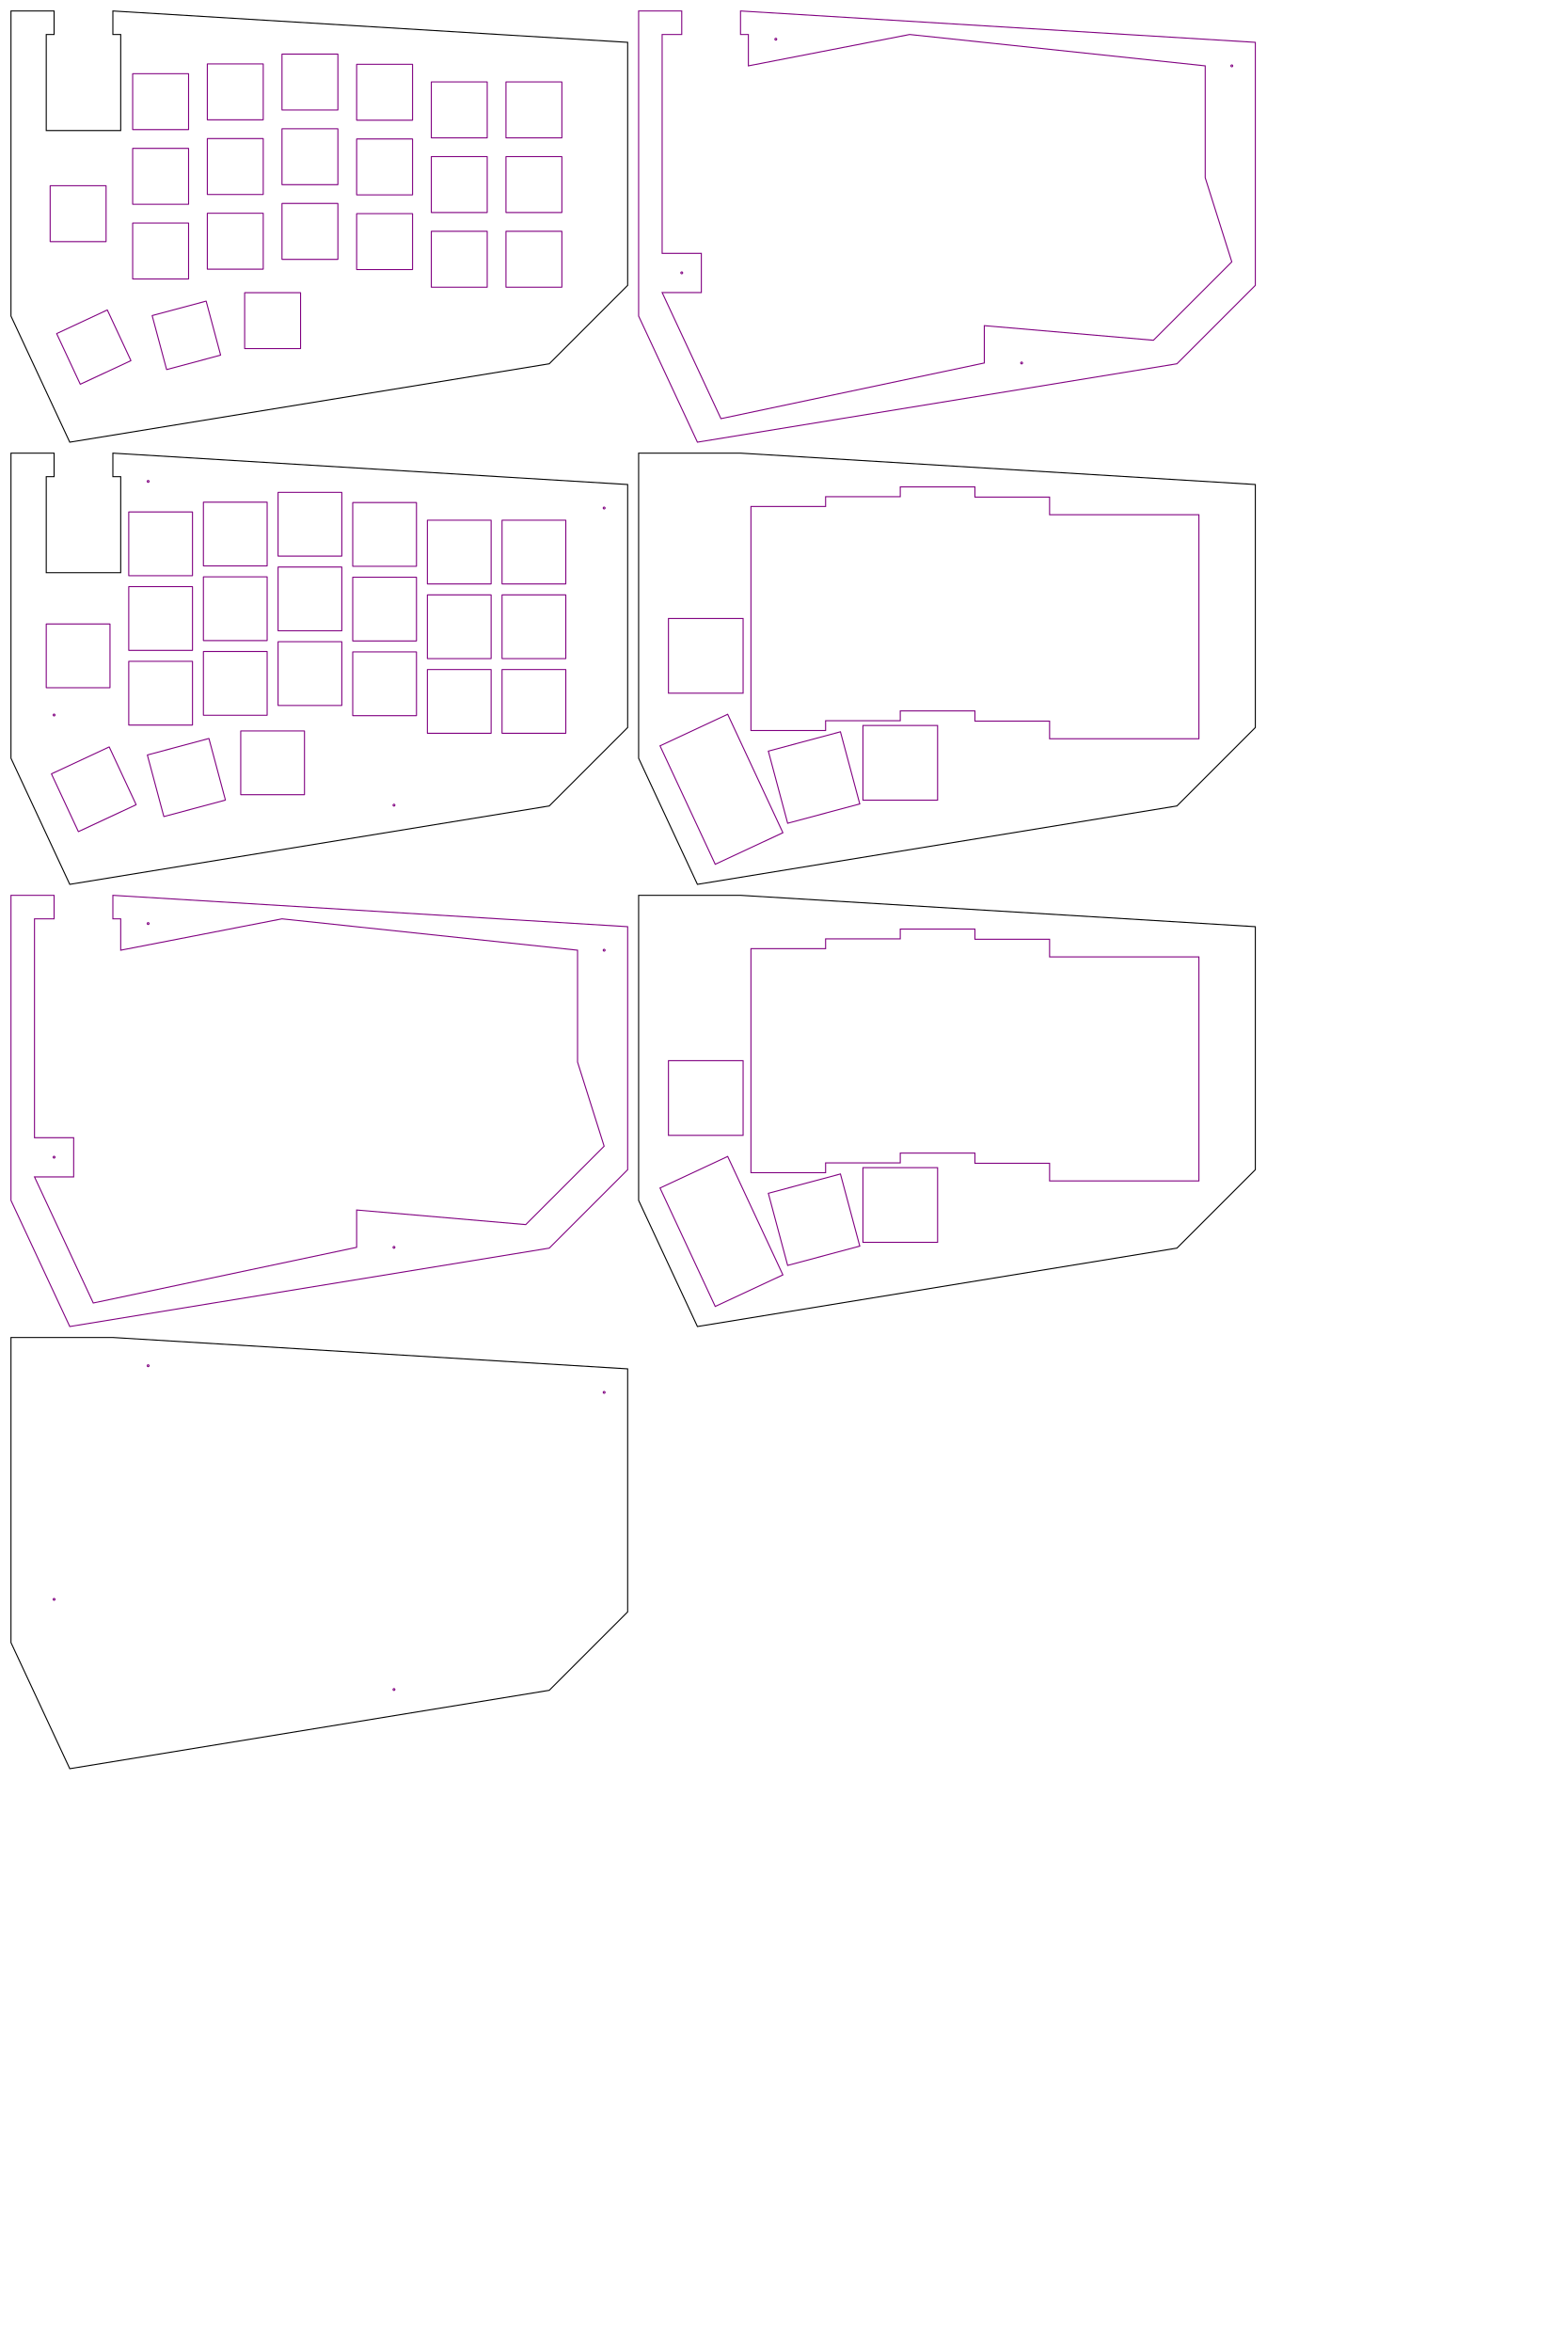
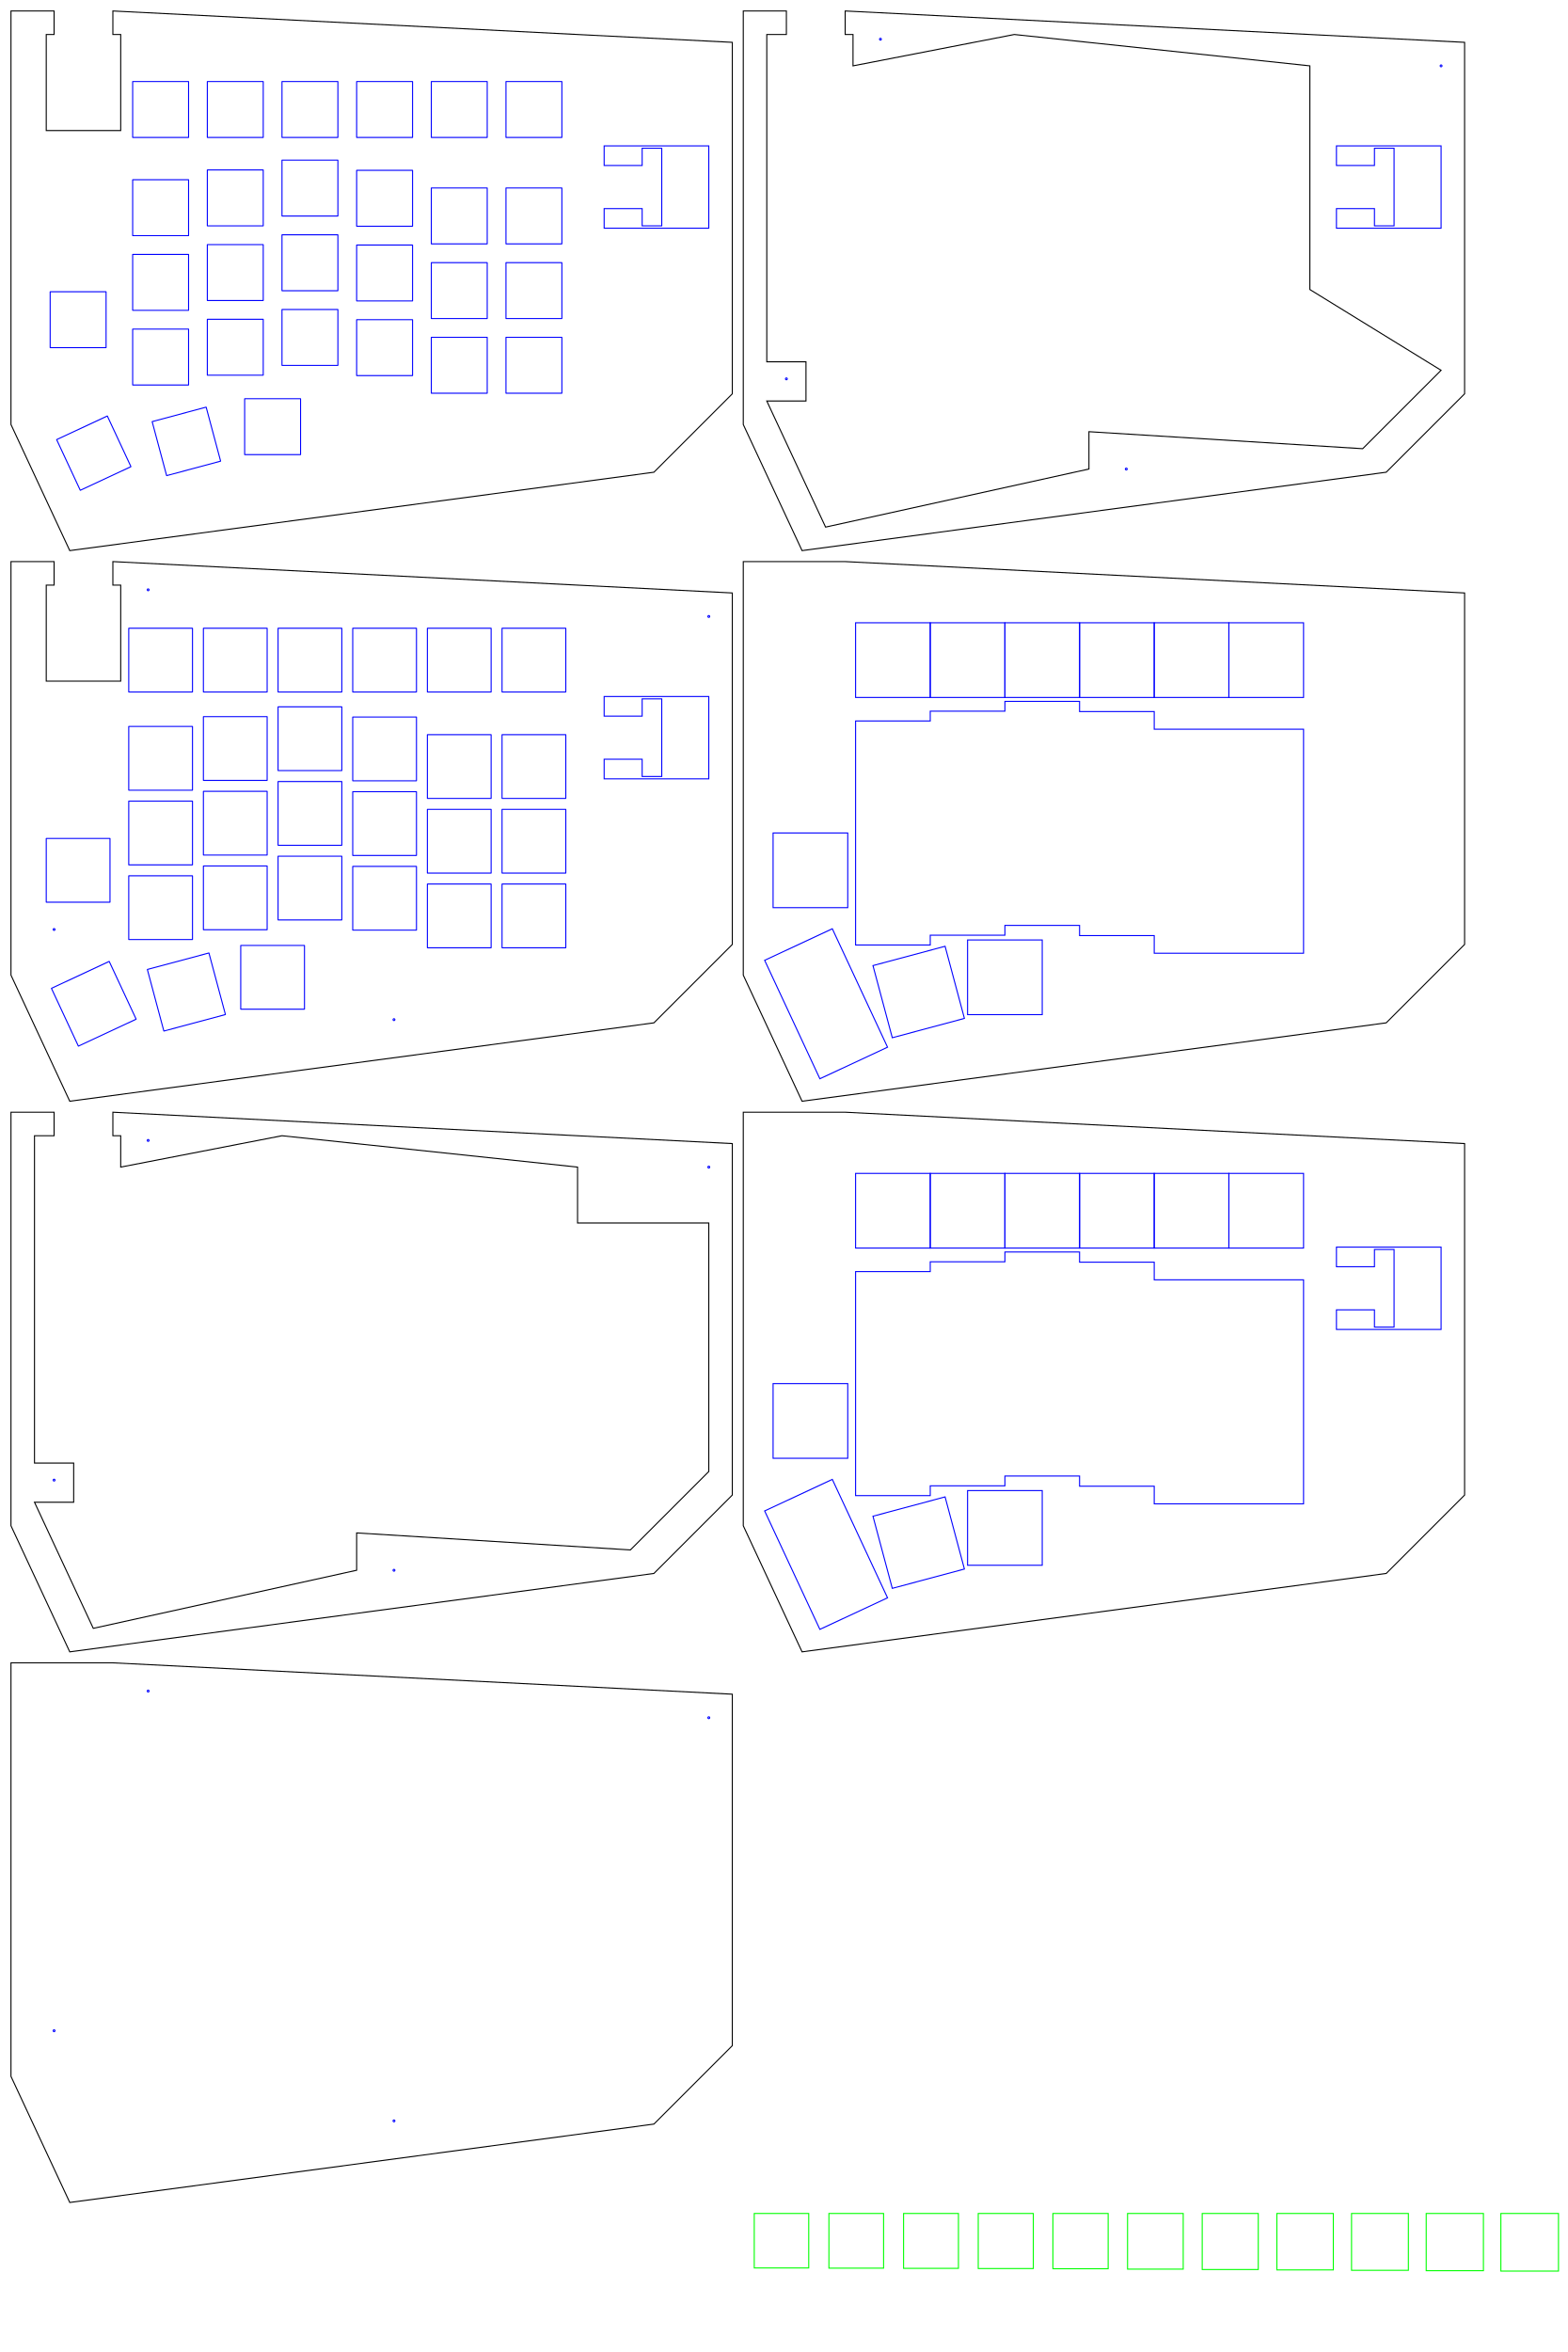
<svg xmlns="http://www.w3.org/2000/svg" baseProfile="full" height="600mm" version="1.1" width="400mm">
  <defs />
-   <rect fill="none" height="14.265mm" rx="0.01mm" ry="0.01mm" stroke="purple" width="14.265mm" x="33.85mm" y="18.8mm" />
-   <rect fill="none" height="14.265mm" rx="0.01mm" ry="0.01mm" stroke="purple" width="14.265mm" x="33.85mm" y="37.85mm" />
-   <rect fill="none" height="14.265mm" rx="0.01mm" ry="0.01mm" stroke="purple" width="14.265mm" x="33.85mm" y="56.9mm" />
-   <rect fill="none" height="14.265mm" rx="0.01mm" ry="0.01mm" stroke="purple" width="14.265mm" x="52.9mm" y="16.3mm" />
-   <rect fill="none" height="14.265mm" rx="0.01mm" ry="0.01mm" stroke="purple" width="14.265mm" x="52.9mm" y="35.35mm" />
-   <rect fill="none" height="14.265mm" rx="0.01mm" ry="0.01mm" stroke="purple" width="14.265mm" x="52.9mm" y="54.4mm" />
-   <rect fill="none" height="14.265mm" rx="0.01mm" ry="0.01mm" stroke="purple" width="14.265mm" x="71.95mm" y="13.8mm" />
-   <rect fill="none" height="14.265mm" rx="0.01mm" ry="0.01mm" stroke="purple" width="14.265mm" x="71.95mm" y="32.85mm" />
-   <rect fill="none" height="14.265mm" rx="0.01mm" ry="0.01mm" stroke="purple" width="14.265mm" x="71.95mm" y="51.9mm" />
-   <rect fill="none" height="14.265mm" rx="0.01mm" ry="0.01mm" stroke="purple" width="14.265mm" x="91.0mm" y="16.4mm" />
-   <rect fill="none" height="14.265mm" rx="0.01mm" ry="0.01mm" stroke="purple" width="14.265mm" x="91.0mm" y="35.45mm" />
-   <rect fill="none" height="14.265mm" rx="0.01mm" ry="0.01mm" stroke="purple" width="14.265mm" x="91.0mm" y="54.5mm" />
-   <rect fill="none" height="14.265mm" rx="0.01mm" ry="0.01mm" stroke="purple" width="14.265mm" x="110.05mm" y="20.9mm" />
-   <rect fill="none" height="14.265mm" rx="0.01mm" ry="0.01mm" stroke="purple" width="14.265mm" x="110.05mm" y="39.95mm" />
-   <rect fill="none" height="14.265mm" rx="0.01mm" ry="0.01mm" stroke="purple" width="14.265mm" x="110.05mm" y="59.0mm" />
-   <rect fill="none" height="14.265mm" rx="0.01mm" ry="0.01mm" stroke="purple" width="14.265mm" x="129.1mm" y="20.9mm" />
-   <rect fill="none" height="14.265mm" rx="0.01mm" ry="0.01mm" stroke="purple" width="14.265mm" x="129.1mm" y="39.95mm" />
-   <rect fill="none" height="14.265mm" rx="0.01mm" ry="0.01mm" stroke="purple" width="14.265mm" x="129.1mm" y="59.0mm" />
-   <rect fill="none" height="14.265mm" rx="0.01mm" ry="0.01mm" stroke="purple" transform="rotate(0, 75.33488, 206.0111)" width="14.265mm" x="12.8mm" y="47.375mm" />
-   <rect fill="none" height="14.265mm" rx="0.01mm" ry="0.01mm" stroke="purple" transform="rotate(0, 262.8926, 309.1537)" width="14.265mm" x="62.425mm" y="74.665mm" />
-   <rect fill="none" height="14.265mm" rx="0.01mm" ry="0.01mm" stroke="purple" transform="rotate(-15, 179.7436, 323.3268)" width="14.265mm" x="40.425mm" y="78.415mm" />
-   <rect fill="none" height="14.265mm" rx="0.01mm" ry="0.01mm" stroke="purple" transform="rotate(65, 90.45288, 334.6653)" width="14.265mm" x="16.8mm" y="81.415mm" />
-   <polygon fill="none" points="10.583,10.583 52.157,10.583 52.157,33.26 44.598,33.26 44.598,125.857 116.409,125.857 116.409,33.26 108.85,33.26 108.85,10.583 605.287,40.819 605.287,275.148 529.697,350.738 67.275,426.328 10.583,304.75" stroke="black" />
-   <rect fill="none" height="16.265mm" rx="0.01mm" ry="0.01mm" stroke="purple" width="16.265mm" x="32.85mm" y="130.6mm" />
-   <rect fill="none" height="16.265mm" rx="0.01mm" ry="0.01mm" stroke="purple" width="16.265mm" x="32.85mm" y="149.65mm" />
-   <rect fill="none" height="16.265mm" rx="0.01mm" ry="0.01mm" stroke="purple" width="16.265mm" x="32.85mm" y="168.7mm" />
-   <rect fill="none" height="16.265mm" rx="0.01mm" ry="0.01mm" stroke="purple" width="16.265mm" x="51.9mm" y="128.1mm" />
-   <rect fill="none" height="16.265mm" rx="0.01mm" ry="0.01mm" stroke="purple" width="16.265mm" x="51.9mm" y="147.15mm" />
-   <rect fill="none" height="16.265mm" rx="0.01mm" ry="0.01mm" stroke="purple" width="16.265mm" x="51.9mm" y="166.2mm" />
-   <rect fill="none" height="16.265mm" rx="0.01mm" ry="0.01mm" stroke="purple" width="16.265mm" x="70.95mm" y="125.6mm" />
-   <rect fill="none" height="16.265mm" rx="0.01mm" ry="0.01mm" stroke="purple" width="16.265mm" x="70.95mm" y="144.65mm" />
-   <rect fill="none" height="16.265mm" rx="0.01mm" ry="0.01mm" stroke="purple" width="16.265mm" x="70.95mm" y="163.7mm" />
-   <rect fill="none" height="16.265mm" rx="0.01mm" ry="0.01mm" stroke="purple" width="16.265mm" x="90.0mm" y="128.2mm" />
-   <rect fill="none" height="16.265mm" rx="0.01mm" ry="0.01mm" stroke="purple" width="16.265mm" x="90.0mm" y="147.25mm" />
-   <rect fill="none" height="16.265mm" rx="0.01mm" ry="0.01mm" stroke="purple" width="16.265mm" x="90.0mm" y="166.3mm" />
-   <rect fill="none" height="16.265mm" rx="0.01mm" ry="0.01mm" stroke="purple" width="16.265mm" x="109.05mm" y="132.7mm" />
-   <rect fill="none" height="16.265mm" rx="0.01mm" ry="0.01mm" stroke="purple" width="16.265mm" x="109.05mm" y="151.75mm" />
-   <rect fill="none" height="16.265mm" rx="0.01mm" ry="0.01mm" stroke="purple" width="16.265mm" x="109.05mm" y="170.8mm" />
-   <rect fill="none" height="16.265mm" rx="0.01mm" ry="0.01mm" stroke="purple" width="16.265mm" x="128.1mm" y="132.7mm" />
-   <rect fill="none" height="16.265mm" rx="0.01mm" ry="0.01mm" stroke="purple" width="16.265mm" x="128.1mm" y="151.75mm" />
-   <rect fill="none" height="16.265mm" rx="0.01mm" ry="0.01mm" stroke="purple" width="16.265mm" x="128.1mm" y="170.8mm" />
-   <rect fill="none" height="16.265mm" rx="0.01mm" ry="0.01mm" stroke="purple" transform="rotate(0, 75.33488, 632.3387)" width="16.265mm" x="11.8mm" y="159.175mm" />
-   <rect fill="none" height="16.265mm" rx="0.01mm" ry="0.01mm" stroke="purple" transform="rotate(0, 262.8926, 735.4813)" width="16.265mm" x="61.425mm" y="186.465mm" />
-   <rect fill="none" height="16.265mm" rx="0.01mm" ry="0.01mm" stroke="purple" transform="rotate(-15, 179.7436, 749.6544)" width="16.265mm" x="39.425mm" y="190.215mm" />
-   <rect fill="none" height="16.265mm" rx="0.01mm" ry="0.01mm" stroke="purple" transform="rotate(65, 90.45288, 760.9929)" width="16.265mm" x="15.8mm" y="193.215mm" />
-   <polygon fill="none" points="10.583,436.91 52.157,436.91 52.157,459.587 44.598,459.587 44.598,552.185 116.409,552.185 116.409,459.587 108.85,459.587 108.85,436.91 605.287,467.146 605.287,701.475 529.697,777.065 67.275,852.655 10.583,731.078" stroke="black" />
-   <circle cx="37.8mm" cy="122.8mm" fill="none" r="0.9" stroke="purple" />
-   <circle cx="154.15mm" cy="129.6mm" fill="none" r="0.9" stroke="purple" />
-   <circle cx="100.525mm" cy="205.4mm" fill="none" r="0.9" stroke="purple" />
-   <circle cx="13.8mm" cy="182.4mm" fill="none" r="0.9" stroke="purple" />
-   <polygon fill="none" points="33.26,885.915 52.157,885.915 52.157,863.238 10.583,863.238 10.583,1157.405 67.275,1278.983 529.697,1203.393 605.287,1127.803 605.287,893.474 108.85,863.238 108.85,863.238 108.85,885.915 116.409,885.915 116.409,916.151 271.935,885.915 556.966,916.151 556.966,1023.98 582.61,1105.126 507.02,1180.716 343.935,1166.637 343.935,1202.637 89.952,1256.306 33.26,1134.728 71.055,1134.728 71.055,1096.933 33.26,1096.933" stroke="purple" />
-   <circle cx="37.8mm" cy="235.6mm" fill="none" r="0.9" stroke="purple" />
-   <circle cx="154.15mm" cy="242.4mm" fill="none" r="0.9" stroke="purple" />
-   <circle cx="100.525mm" cy="318.2mm" fill="none" r="0.9" stroke="purple" />
-   <circle cx="13.8mm" cy="295.2mm" fill="none" r="0.9" stroke="purple" />
-   <polygon fill="none" points="638.547,33.26 657.444,33.26 657.444,10.583 615.87,10.583 615.87,304.75 672.562,426.328 1134.984,350.738 1210.574,275.148 1210.574,40.819 714.137,10.583 714.137,10.583 714.137,33.26 721.696,33.26 721.696,63.496 877.222,33.26 1162.253,63.496 1162.253,171.325 1187.897,252.471 1112.307,328.061 949.221,313.982 949.221,349.982 695.239,403.651 638.547,282.073 676.342,282.073 676.342,244.278 638.547,244.278" stroke="purple" />
-   <circle cx="197.95mm" cy="10.0mm" fill="none" r="0.9" stroke="purple" />
-   <circle cx="314.3mm" cy="16.8mm" fill="none" r="0.9" stroke="purple" />
-   <circle cx="260.675mm" cy="92.6mm" fill="none" r="0.9" stroke="purple" />
-   <circle cx="173.95mm" cy="69.6mm" fill="none" r="0.9" stroke="purple" />
-   <polygon fill="none" points="10.583,1289.565 108.85,1289.565 605.287,1319.801 605.287,1554.13 529.697,1629.72 67.275,1705.31 10.583,1583.733" stroke="black" />
-   <circle cx="37.8mm" cy="348.4mm" fill="none" r="0.9" stroke="purple" />
-   <circle cx="154.15mm" cy="355.2mm" fill="none" r="0.9" stroke="purple" />
-   <circle cx="100.525mm" cy="431.0mm" fill="none" r="0.9" stroke="purple" />
-   <circle cx="13.8mm" cy="408.0mm" fill="none" r="0.9" stroke="purple" />
-   <polygon fill="none" points="615.87,436.91 714.137,436.91 1210.574,467.146 1210.574,701.475 1134.984,777.065 672.562,852.655 615.87,731.078" stroke="black" />
-   <polygon fill="none" points="724.181,488.34 796.18,488.34 796.18,478.891 868.179,478.891 868.179,469.442 940.179,469.442 940.179,479.269 1012.178,479.269 1012.178,496.277 1084.178,496.277 1084.178,496.277 1156.177,496.277 1156.177,712.275 1084.178,712.275 1084.178,712.275 1012.178,712.275 1012.178,695.267 940.179,695.267 940.179,685.441 868.179,685.441 868.179,694.889 796.18,694.889 796.18,704.338 724.181,704.338" stroke="purple" />
-   <polygon fill="none" points="644.622,596.339 716.622,596.339 716.622,668.338 644.622,668.338" stroke="purple" />
-   <polygon fill="none" points="832.18,699.482 904.179,699.482 904.179,771.481 832.18,771.481" stroke="purple" />
-   <polygon fill="none" points="740.94,724.199 810.486,705.564 829.121,775.11 759.575,793.745" stroke="purple" />
-   <polygon fill="none" points="701.742,688.682 754.991,802.876 689.738,833.304 636.488,719.11" stroke="purple" />
-   <polygon fill="none" points="615.87,863.238 714.137,863.238 1210.574,893.474 1210.574,1127.803 1134.984,1203.393 672.562,1278.983 615.87,1157.405" stroke="black" />
-   <polygon fill="none" points="724.181,914.667 796.18,914.667 796.18,905.219 868.179,905.219 868.179,895.77 940.179,895.77 940.179,905.597 1012.178,905.597 1012.178,922.604 1084.178,922.604 1084.178,922.604 1156.177,922.604 1156.177,1138.603 1084.178,1138.603 1084.178,1138.603 1012.178,1138.603 1012.178,1121.595 940.179,1121.595 940.179,1111.768 868.179,1111.768 868.179,1121.217 796.18,1121.217 796.18,1130.666 724.181,1130.666" stroke="purple" />
-   <polygon fill="none" points="644.622,1022.667 716.622,1022.667 716.622,1094.666 644.622,1094.666" stroke="purple" />
-   <polygon fill="none" points="832.18,1125.809 904.179,1125.809 904.179,1197.809 832.18,1197.809" stroke="purple" />
-   <polygon fill="none" points="740.94,1150.526 810.486,1131.891 829.121,1201.438 759.575,1220.072" stroke="purple" />
-   <polygon fill="none" points="701.742,1115.009 754.991,1229.203 689.738,1259.632 636.488,1145.438" stroke="purple" />
+   <rect fill="none" height="14.265mm" rx="0.01mm" ry="0.01mm" stroke="#0000ff" width="14.265mm" x="33.85mm" y="45.85mm" />
+   <rect fill="none" height="14.265mm" rx="0.01mm" ry="0.01mm" stroke="#0000ff" width="14.265mm" x="33.85mm" y="64.9mm" />
+   <rect fill="none" height="14.265mm" rx="0.01mm" ry="0.01mm" stroke="#0000ff" width="14.265mm" x="33.85mm" y="83.95mm" />
+   <rect fill="none" height="14.265mm" rx="0.01mm" ry="0.01mm" stroke="#0000ff" width="14.265mm" x="52.9mm" y="43.35mm" />
+   <rect fill="none" height="14.265mm" rx="0.01mm" ry="0.01mm" stroke="#0000ff" width="14.265mm" x="52.9mm" y="62.4mm" />
+   <rect fill="none" height="14.265mm" rx="0.01mm" ry="0.01mm" stroke="#0000ff" width="14.265mm" x="52.9mm" y="81.45mm" />
+   <rect fill="none" height="14.265mm" rx="0.01mm" ry="0.01mm" stroke="#0000ff" width="14.265mm" x="71.95mm" y="40.85mm" />
+   <rect fill="none" height="14.265mm" rx="0.01mm" ry="0.01mm" stroke="#0000ff" width="14.265mm" x="71.95mm" y="59.9mm" />
+   <rect fill="none" height="14.265mm" rx="0.01mm" ry="0.01mm" stroke="#0000ff" width="14.265mm" x="71.95mm" y="78.95mm" />
+   <rect fill="none" height="14.265mm" rx="0.01mm" ry="0.01mm" stroke="#0000ff" width="14.265mm" x="91.0mm" y="43.45mm" />
+   <rect fill="none" height="14.265mm" rx="0.01mm" ry="0.01mm" stroke="#0000ff" width="14.265mm" x="91.0mm" y="62.5mm" />
+   <rect fill="none" height="14.265mm" rx="0.01mm" ry="0.01mm" stroke="#0000ff" width="14.265mm" x="91.0mm" y="81.55mm" />
+   <rect fill="none" height="14.265mm" rx="0.01mm" ry="0.01mm" stroke="#0000ff" width="14.265mm" x="110.05mm" y="47.95mm" />
+   <rect fill="none" height="14.265mm" rx="0.01mm" ry="0.01mm" stroke="#0000ff" width="14.265mm" x="110.05mm" y="67.0mm" />
+   <rect fill="none" height="14.265mm" rx="0.01mm" ry="0.01mm" stroke="#0000ff" width="14.265mm" x="110.05mm" y="86.05mm" />
+   <rect fill="none" height="14.265mm" rx="0.01mm" ry="0.01mm" stroke="#0000ff" width="14.265mm" x="129.1mm" y="47.95mm" />
+   <rect fill="none" height="14.265mm" rx="0.01mm" ry="0.01mm" stroke="#0000ff" width="14.265mm" x="129.1mm" y="67.0mm" />
+   <rect fill="none" height="14.265mm" rx="0.01mm" ry="0.01mm" stroke="#0000ff" width="14.265mm" x="129.1mm" y="86.05mm" />
+   <rect fill="none" height="14.265mm" rx="0.01mm" ry="0.01mm" stroke="#0000ff" transform="rotate(65, 90.45288, 436.9008)" width="14.265mm" x="16.8mm" y="108.465mm" />
+   <rect fill="none" height="14.265mm" rx="0.01mm" ry="0.01mm" stroke="#0000ff" transform="rotate(0, 75.33488, 308.2466)" width="14.265mm" x="12.8mm" y="74.425mm" />
+   <rect fill="none" height="14.265mm" rx="0.01mm" ry="0.01mm" stroke="#0000ff" transform="rotate(0, 262.8926, 411.3891)" width="14.265mm" x="62.425mm" y="101.715mm" />
+   <rect fill="none" height="14.265mm" rx="0.01mm" ry="0.01mm" stroke="#0000ff" transform="rotate(-15, 179.7436, 425.5623)" width="14.265mm" x="40.425mm" y="105.465mm" />
+   <rect fill="none" height="14.265mm" rx="0.01mm" ry="0.01mm" stroke="#0000ff" transform="rotate(0, 154.8934, 105.5709)" width="14.265mm" x="33.85mm" y="20.8mm" />
+   <rect fill="none" height="14.265mm" rx="0.01mm" ry="0.01mm" stroke="#0000ff" transform="rotate(0, 226.8928, 105.5709)" width="14.265mm" x="52.9mm" y="20.8mm" />
+   <rect fill="none" height="14.265mm" rx="0.01mm" ry="0.01mm" stroke="#0000ff" transform="rotate(0, 298.8923, 105.5709)" width="14.265mm" x="71.95mm" y="20.8mm" />
+   <rect fill="none" height="14.265mm" rx="0.01mm" ry="0.01mm" stroke="#0000ff" transform="rotate(0, 370.8918, 105.5709)" width="14.265mm" x="91.0mm" y="20.8mm" />
+   <rect fill="none" height="14.265mm" rx="0.01mm" ry="0.01mm" stroke="#0000ff" transform="rotate(0, 442.8913, 105.5709)" width="14.265mm" x="110.05mm" y="20.8mm" />
+   <rect fill="none" height="14.265mm" rx="0.01mm" ry="0.01mm" stroke="#0000ff" transform="rotate(0, 514.8907, 105.5709)" width="14.265mm" x="129.1mm" y="20.8mm" />
+   <polygon fill="none" points="10.583,10.583 52.157,10.583 52.157,33.26 44.598,33.26 44.598,125.857 116.409,125.857 116.409,33.26 108.85,33.26 108.85,10.583 706.2,40.819 706.2,379.707 630.61,455.297 67.275,530.887 10.583,409.31" stroke="#000000" />
+   <polygon fill="none" points="683.523,220.028 582.61,220.028 582.61,201.131 619.271,201.131 619.271,217.761 638.169,217.761 638.169,142.927 619.271,142.927 619.271,159.556 582.61,159.556 582.61,140.659 683.523,140.659" stroke="#0000ff" />
+   <rect fill="none" height="16.265mm" rx="0.01mm" ry="0.01mm" stroke="#0000ff" width="16.265mm" x="32.85mm" y="185.315mm" />
+   <rect fill="none" height="16.265mm" rx="0.01mm" ry="0.01mm" stroke="#0000ff" width="16.265mm" x="32.85mm" y="204.365mm" />
+   <rect fill="none" height="16.265mm" rx="0.01mm" ry="0.01mm" stroke="#0000ff" width="16.265mm" x="32.85mm" y="223.415mm" />
+   <rect fill="none" height="16.265mm" rx="0.01mm" ry="0.01mm" stroke="#0000ff" width="16.265mm" x="51.9mm" y="182.815mm" />
+   <rect fill="none" height="16.265mm" rx="0.01mm" ry="0.01mm" stroke="#0000ff" width="16.265mm" x="51.9mm" y="201.865mm" />
+   <rect fill="none" height="16.265mm" rx="0.01mm" ry="0.01mm" stroke="#0000ff" width="16.265mm" x="51.9mm" y="220.915mm" />
+   <rect fill="none" height="16.265mm" rx="0.01mm" ry="0.01mm" stroke="#0000ff" width="16.265mm" x="70.95mm" y="180.315mm" />
+   <rect fill="none" height="16.265mm" rx="0.01mm" ry="0.01mm" stroke="#0000ff" width="16.265mm" x="70.95mm" y="199.365mm" />
+   <rect fill="none" height="16.265mm" rx="0.01mm" ry="0.01mm" stroke="#0000ff" width="16.265mm" x="70.95mm" y="218.415mm" />
+   <rect fill="none" height="16.265mm" rx="0.01mm" ry="0.01mm" stroke="#0000ff" width="16.265mm" x="90.0mm" y="182.915mm" />
+   <rect fill="none" height="16.265mm" rx="0.01mm" ry="0.01mm" stroke="#0000ff" width="16.265mm" x="90.0mm" y="201.965mm" />
+   <rect fill="none" height="16.265mm" rx="0.01mm" ry="0.01mm" stroke="#0000ff" width="16.265mm" x="90.0mm" y="221.015mm" />
+   <rect fill="none" height="16.265mm" rx="0.01mm" ry="0.01mm" stroke="#0000ff" width="16.265mm" x="109.05mm" y="187.415mm" />
+   <rect fill="none" height="16.265mm" rx="0.01mm" ry="0.01mm" stroke="#0000ff" width="16.265mm" x="109.05mm" y="206.465mm" />
+   <rect fill="none" height="16.265mm" rx="0.01mm" ry="0.01mm" stroke="#0000ff" width="16.265mm" x="109.05mm" y="225.515mm" />
+   <rect fill="none" height="16.265mm" rx="0.01mm" ry="0.01mm" stroke="#0000ff" width="16.265mm" x="128.1mm" y="187.415mm" />
+   <rect fill="none" height="16.265mm" rx="0.01mm" ry="0.01mm" stroke="#0000ff" width="16.265mm" x="128.1mm" y="206.465mm" />
+   <rect fill="none" height="16.265mm" rx="0.01mm" ry="0.01mm" stroke="#0000ff" width="16.265mm" x="128.1mm" y="225.515mm" />
+   <rect fill="none" height="16.265mm" rx="0.01mm" ry="0.01mm" stroke="#0000ff" transform="rotate(65, 90.45288, 967.7882)" width="16.265mm" x="15.8mm" y="247.93mm" />
+   <rect fill="none" height="16.265mm" rx="0.01mm" ry="0.01mm" stroke="#0000ff" transform="rotate(0, 75.33488, 839.134)" width="16.265mm" x="11.8mm" y="213.89mm" />
+   <rect fill="none" height="16.265mm" rx="0.01mm" ry="0.01mm" stroke="#0000ff" transform="rotate(0, 262.8926, 942.2766)" width="16.265mm" x="61.425mm" y="241.18mm" />
+   <rect fill="none" height="16.265mm" rx="0.01mm" ry="0.01mm" stroke="#0000ff" transform="rotate(-15, 179.7436, 956.4497)" width="16.265mm" x="39.425mm" y="244.93mm" />
+   <rect fill="none" height="16.265mm" rx="0.01mm" ry="0.01mm" stroke="#0000ff" transform="rotate(0, 154.8934, 636.4584)" width="16.265mm" x="32.85mm" y="160.265mm" />
+   <rect fill="none" height="16.265mm" rx="0.01mm" ry="0.01mm" stroke="#0000ff" transform="rotate(0, 226.8928, 636.4584)" width="16.265mm" x="51.9mm" y="160.265mm" />
+   <rect fill="none" height="16.265mm" rx="0.01mm" ry="0.01mm" stroke="#0000ff" transform="rotate(0, 298.8923, 636.4584)" width="16.265mm" x="70.95mm" y="160.265mm" />
+   <rect fill="none" height="16.265mm" rx="0.01mm" ry="0.01mm" stroke="#0000ff" transform="rotate(0, 370.8918, 636.4584)" width="16.265mm" x="90.0mm" y="160.265mm" />
+   <rect fill="none" height="16.265mm" rx="0.01mm" ry="0.01mm" stroke="#0000ff" transform="rotate(0, 442.8913, 636.4584)" width="16.265mm" x="109.05mm" y="160.265mm" />
+   <rect fill="none" height="16.265mm" rx="0.01mm" ry="0.01mm" stroke="#0000ff" transform="rotate(0, 514.8907, 636.4584)" width="16.265mm" x="128.1mm" y="160.265mm" />
+   <polygon fill="none" points="10.583,541.47 52.157,541.47 52.157,564.147 44.598,564.147 44.598,656.745 116.409,656.745 116.409,564.147 108.85,564.147 108.85,541.47 706.2,571.706 706.2,910.595 630.61,986.185 67.275,1061.775 10.583,940.197" stroke="#000000" />
+   <circle cx="37.8mm" cy="150.465mm" fill="none" r="0.9" stroke="#0000ff" />
+   <circle cx="180.85mm" cy="157.265mm" fill="none" r="0.9" stroke="#0000ff" />
+   <circle cx="100.525mm" cy="260.115mm" fill="none" r="0.9" stroke="#0000ff" />
+   <circle cx="13.8mm" cy="237.115mm" fill="none" r="0.9" stroke="#0000ff" />
+   <polygon fill="none" points="683.523,750.916 582.61,750.916 582.61,732.018 619.271,732.018 619.271,748.648 638.169,748.648 638.169,673.814 619.271,673.814 619.271,690.444 582.61,690.444 582.61,671.546 683.523,671.546" stroke="#0000ff" />
+   <polygon fill="none" points="33.26,1095.035 52.157,1095.035 52.157,1072.358 10.583,1072.358 10.583,1471.085 67.275,1592.662 630.61,1517.072 706.2,1441.482 706.2,1102.594 108.85,1072.358 108.85,1072.358 108.85,1095.035 116.409,1095.035 116.409,1125.271 271.935,1095.035 556.966,1125.271 556.966,1179.185 683.523,1179.185 683.523,1418.805 607.933,1494.395 343.935,1477.992 343.935,1513.992 89.952,1569.985 33.26,1448.408 71.055,1448.408 71.055,1410.613 33.26,1410.613" stroke="#000000" />
+   <circle cx="37.8mm" cy="290.93mm" fill="none" r="0.9" stroke="#0000ff" />
+   <circle cx="180.85mm" cy="297.73mm" fill="none" r="0.9" stroke="#0000ff" />
+   <circle cx="100.525mm" cy="400.58mm" fill="none" r="0.9" stroke="#0000ff" />
+   <circle cx="13.8mm" cy="377.58mm" fill="none" r="0.9" stroke="#0000ff" />
+   <polygon fill="none" points="739.459,33.26 758.357,33.26 758.357,10.583 716.782,10.583 716.782,409.31 773.475,530.887 1336.809,455.297 1412.399,379.707 1412.399,40.819 815.049,10.583 815.049,10.583 815.049,33.26 822.608,33.26 822.608,63.496 978.135,33.26 1263.166,63.496 1263.166,279.154 1389.722,357.03 1314.132,432.62 1050.134,416.217 1050.134,452.217 796.152,508.21 739.459,386.633 777.254,386.633 777.254,348.838 739.459,348.838" stroke="#000000" />
+   <circle cx="224.65mm" cy="10.0mm" fill="none" r="0.9" stroke="#0000ff" />
+   <circle cx="367.7mm" cy="16.8mm" fill="none" r="0.9" stroke="#0000ff" />
+   <circle cx="287.375mm" cy="119.65mm" fill="none" r="0.9" stroke="#0000ff" />
+   <circle cx="200.65mm" cy="96.65mm" fill="none" r="0.9" stroke="#0000ff" />
+   <polygon fill="none" points="1389.722,220.028 1288.81,220.028 1288.81,201.131 1325.471,201.131 1325.471,217.761 1344.368,217.761 1344.368,142.927 1325.471,142.927 1325.471,159.556 1288.81,159.556 1288.81,140.659 1389.722,140.659" stroke="#0000ff" />
+   <polygon fill="none" points="10.583,1603.245 108.85,1603.245 706.2,1633.481 706.2,1972.37 630.61,2047.96 67.275,2123.55 10.583,2001.972" stroke="#000000" />
+   <circle cx="37.8mm" cy="431.395mm" fill="none" r="0.9" stroke="#0000ff" />
+   <circle cx="180.85mm" cy="438.195mm" fill="none" r="0.9" stroke="#0000ff" />
+   <circle cx="100.525mm" cy="541.045mm" fill="none" r="0.9" stroke="#0000ff" />
+   <circle cx="13.8mm" cy="518.045mm" fill="none" r="0.9" stroke="#0000ff" />
+   <polygon fill="none" points="716.782,541.47 815.049,541.47 1412.399,571.706 1412.399,910.595 1336.809,986.185 773.475,1061.775 716.782,940.197" stroke="#000000" />
+   <polygon fill="none" points="825.093,695.135 897.093,695.135 897.093,685.686 969.092,685.686 969.092,676.238 1041.092,676.238 1041.092,686.064 1113.091,686.064 1113.091,703.072 1185.091,703.072 1185.091,703.072 1257.09,703.072 1257.09,919.07 1185.091,919.07 1185.091,919.07 1113.091,919.07 1113.091,902.063 1041.092,902.063 1041.092,892.236 969.092,892.236 969.092,901.685 897.093,901.685 897.093,911.134 825.093,911.134" stroke="#0000ff" />
+   <polygon fill="none" points="802.655,895.477 855.904,1009.671 790.65,1040.099 737.401,925.905" stroke="#0000ff" />
+   <polygon fill="none" points="745.535,803.134 817.534,803.134 817.534,875.134 745.535,875.134" stroke="#0000ff" />
+   <polygon fill="none" points="933.092,906.277 1005.092,906.277 1005.092,978.276 933.092,978.276" stroke="#0000ff" />
+   <polygon fill="none" points="841.853,930.994 911.399,912.359 930.034,981.905 860.487,1000.54" stroke="#0000ff" />
+   <polygon fill="none" points="825.093,600.459 897.093,600.459 897.093,672.458 825.093,672.458" stroke="#0000ff" />
+   <polygon fill="none" points="897.093,600.459 969.092,600.459 969.092,672.458 897.093,672.458" stroke="#0000ff" />
+   <polygon fill="none" points="969.092,600.459 1041.092,600.459 1041.092,672.458 969.092,672.458" stroke="#0000ff" />
+   <polygon fill="none" points="1041.092,600.459 1113.091,600.459 1113.091,672.458 1041.092,672.458" stroke="#0000ff" />
+   <polygon fill="none" points="1113.091,600.459 1185.091,600.459 1185.091,672.458 1113.091,672.458" stroke="#0000ff" />
+   <polygon fill="none" points="1185.091,600.459 1257.09,600.459 1257.09,672.458 1185.091,672.458" stroke="#0000ff" />
+   <polygon fill="none" points="716.782,1072.358 815.049,1072.358 1412.399,1102.594 1412.399,1441.482 1336.809,1517.072 773.475,1592.662 716.782,1471.085" stroke="#000000" />
+   <polygon fill="none" points="825.093,1226.023 897.093,1226.023 897.093,1216.574 969.092,1216.574 969.092,1207.125 1041.092,1207.125 1041.092,1216.952 1113.091,1216.952 1113.091,1233.96 1185.091,1233.96 1185.091,1233.96 1257.09,1233.96 1257.09,1449.958 1185.091,1449.958 1185.091,1449.958 1113.091,1449.958 1113.091,1432.95 1041.092,1432.95 1041.092,1423.123 969.092,1423.123 969.092,1432.572 897.093,1432.572 897.093,1442.021 825.093,1442.021" stroke="#0000ff" />
+   <polygon fill="none" points="802.655,1426.365 855.904,1540.559 790.65,1570.987 737.401,1456.793" stroke="#0000ff" />
+   <polygon fill="none" points="745.535,1334.022 817.534,1334.022 817.534,1406.021 745.535,1406.021" stroke="#0000ff" />
+   <polygon fill="none" points="933.092,1437.164 1005.092,1437.164 1005.092,1509.164 933.092,1509.164" stroke="#0000ff" />
+   <polygon fill="none" points="841.853,1461.882 911.399,1443.247 930.034,1512.793 860.487,1531.428" stroke="#0000ff" />
+   <polygon fill="none" points="825.093,1131.346 897.093,1131.346 897.093,1203.346 825.093,1203.346" stroke="#0000ff" />
+   <polygon fill="none" points="897.093,1131.346 969.092,1131.346 969.092,1203.346 897.093,1203.346" stroke="#0000ff" />
+   <polygon fill="none" points="969.092,1131.346 1041.092,1131.346 1041.092,1203.346 969.092,1203.346" stroke="#0000ff" />
+   <polygon fill="none" points="1041.092,1131.346 1113.091,1131.346 1113.091,1203.346 1041.092,1203.346" stroke="#0000ff" />
+   <polygon fill="none" points="1113.091,1131.346 1185.091,1131.346 1185.091,1203.346 1113.091,1203.346" stroke="#0000ff" />
+   <polygon fill="none" points="1185.091,1131.346 1257.09,1131.346 1257.09,1203.346 1185.091,1203.346" stroke="#0000ff" />
+   <polygon fill="none" points="1389.722,1281.803 1288.81,1281.803 1288.81,1262.906 1325.471,1262.906 1325.471,1279.536 1344.368,1279.536 1344.368,1204.701 1325.471,1204.701 1325.471,1221.331 1288.81,1221.331 1288.81,1202.434 1389.722,1202.434" stroke="#0000ff" />
+   <rect fill="none" height="13.9mm" rx="0mm" ry="0mm" stroke="#00ff00" width="13.9mm" x="192.45mm" y="564.66mm" />
+   <rect fill="none" height="13.95mm" rx="0mm" ry="0mm" stroke="#00ff00" width="13.95mm" x="211.5mm" y="564.66mm" />
+   <rect fill="none" height="14mm" rx="0mm" ry="0mm" stroke="#00ff00" width="14mm" x="230.55mm" y="564.66mm" />
+   <rect fill="none" height="14.05mm" rx="0mm" ry="0mm" stroke="#00ff00" width="14.05mm" x="249.6mm" y="564.66mm" />
+   <rect fill="none" height="14.1mm" rx="0mm" ry="0mm" stroke="#00ff00" width="14.1mm" x="268.65mm" y="564.66mm" />
+   <rect fill="none" height="14.2mm" rx="0mm" ry="0mm" stroke="#00ff00" width="14.2mm" x="287.7mm" y="564.66mm" />
+   <rect fill="none" height="14.3mm" rx="0mm" ry="0mm" stroke="#00ff00" width="14.3mm" x="306.75mm" y="564.66mm" />
+   <rect fill="none" height="14.4mm" rx="0mm" ry="0mm" stroke="#00ff00" width="14.4mm" x="325.8mm" y="564.66mm" />
+   <rect fill="none" height="14.5mm" rx="0mm" ry="0mm" stroke="#00ff00" width="14.5mm" x="344.85mm" y="564.66mm" />
+   <rect fill="none" height="14.6mm" rx="0mm" ry="0mm" stroke="#00ff00" width="14.6mm" x="363.9mm" y="564.66mm" />
+   <rect fill="none" height="14.7mm" rx="0mm" ry="0mm" stroke="#00ff00" width="14.7mm" x="382.95mm" y="564.66mm" />
</svg>
